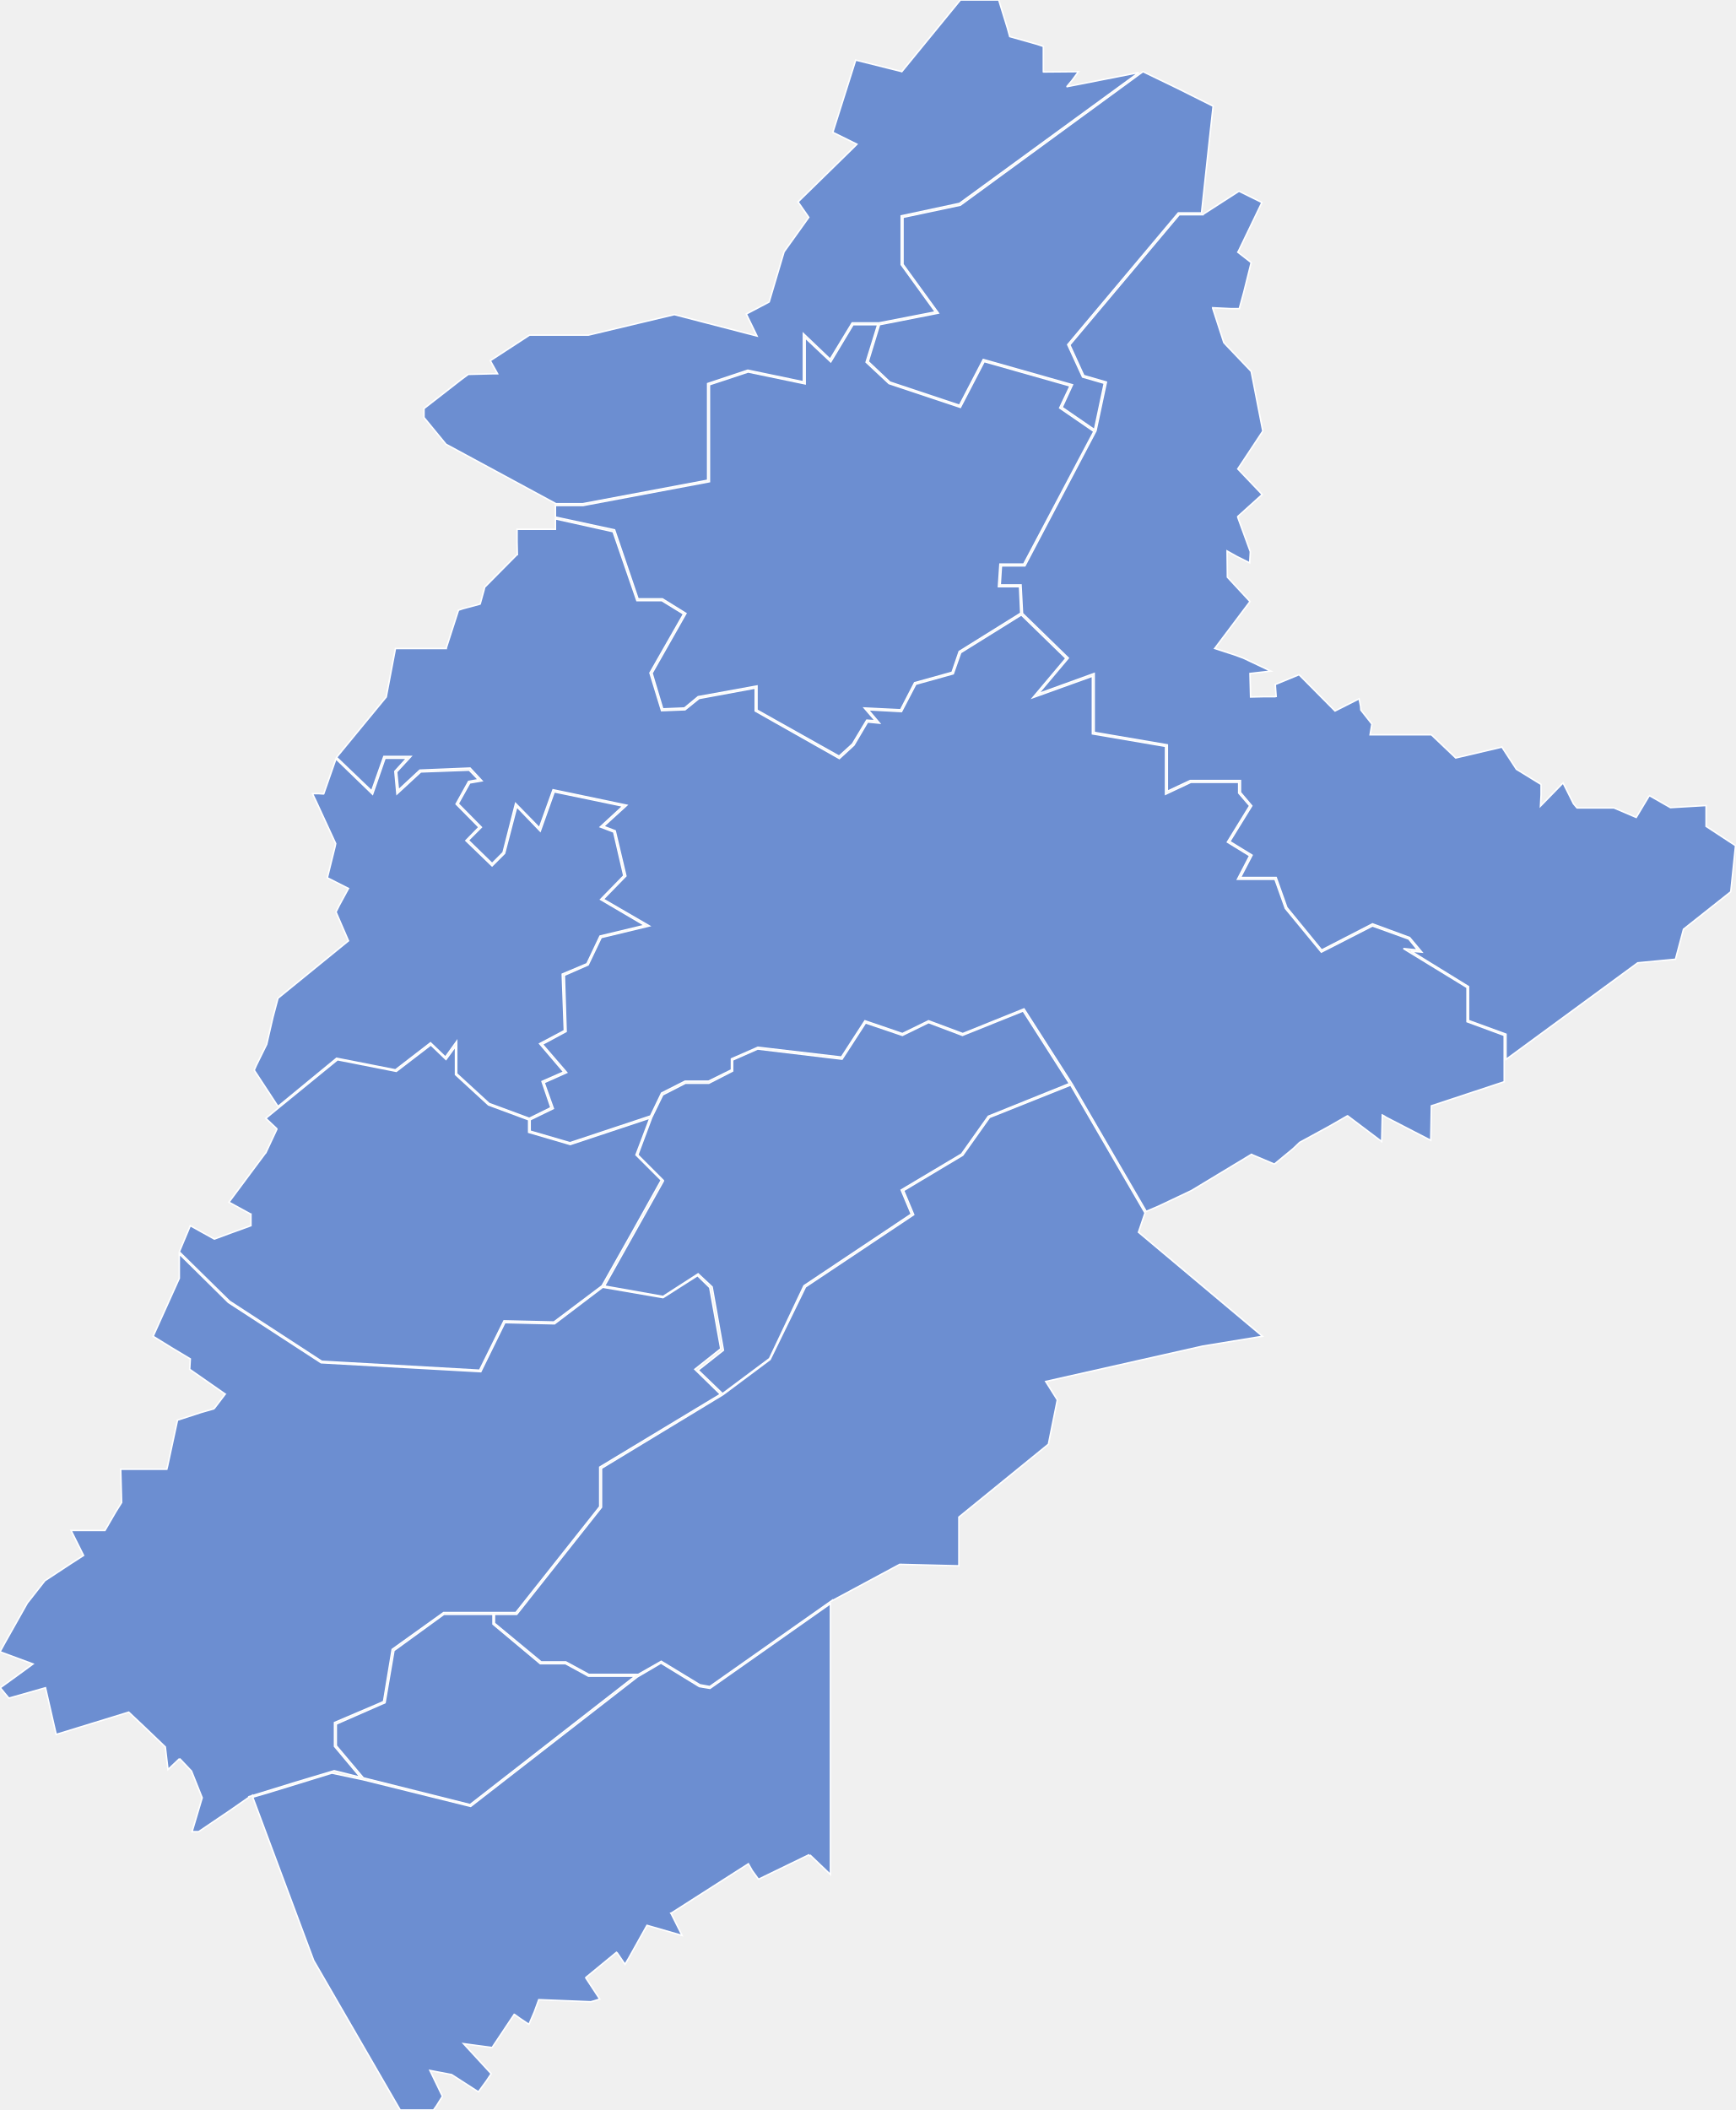
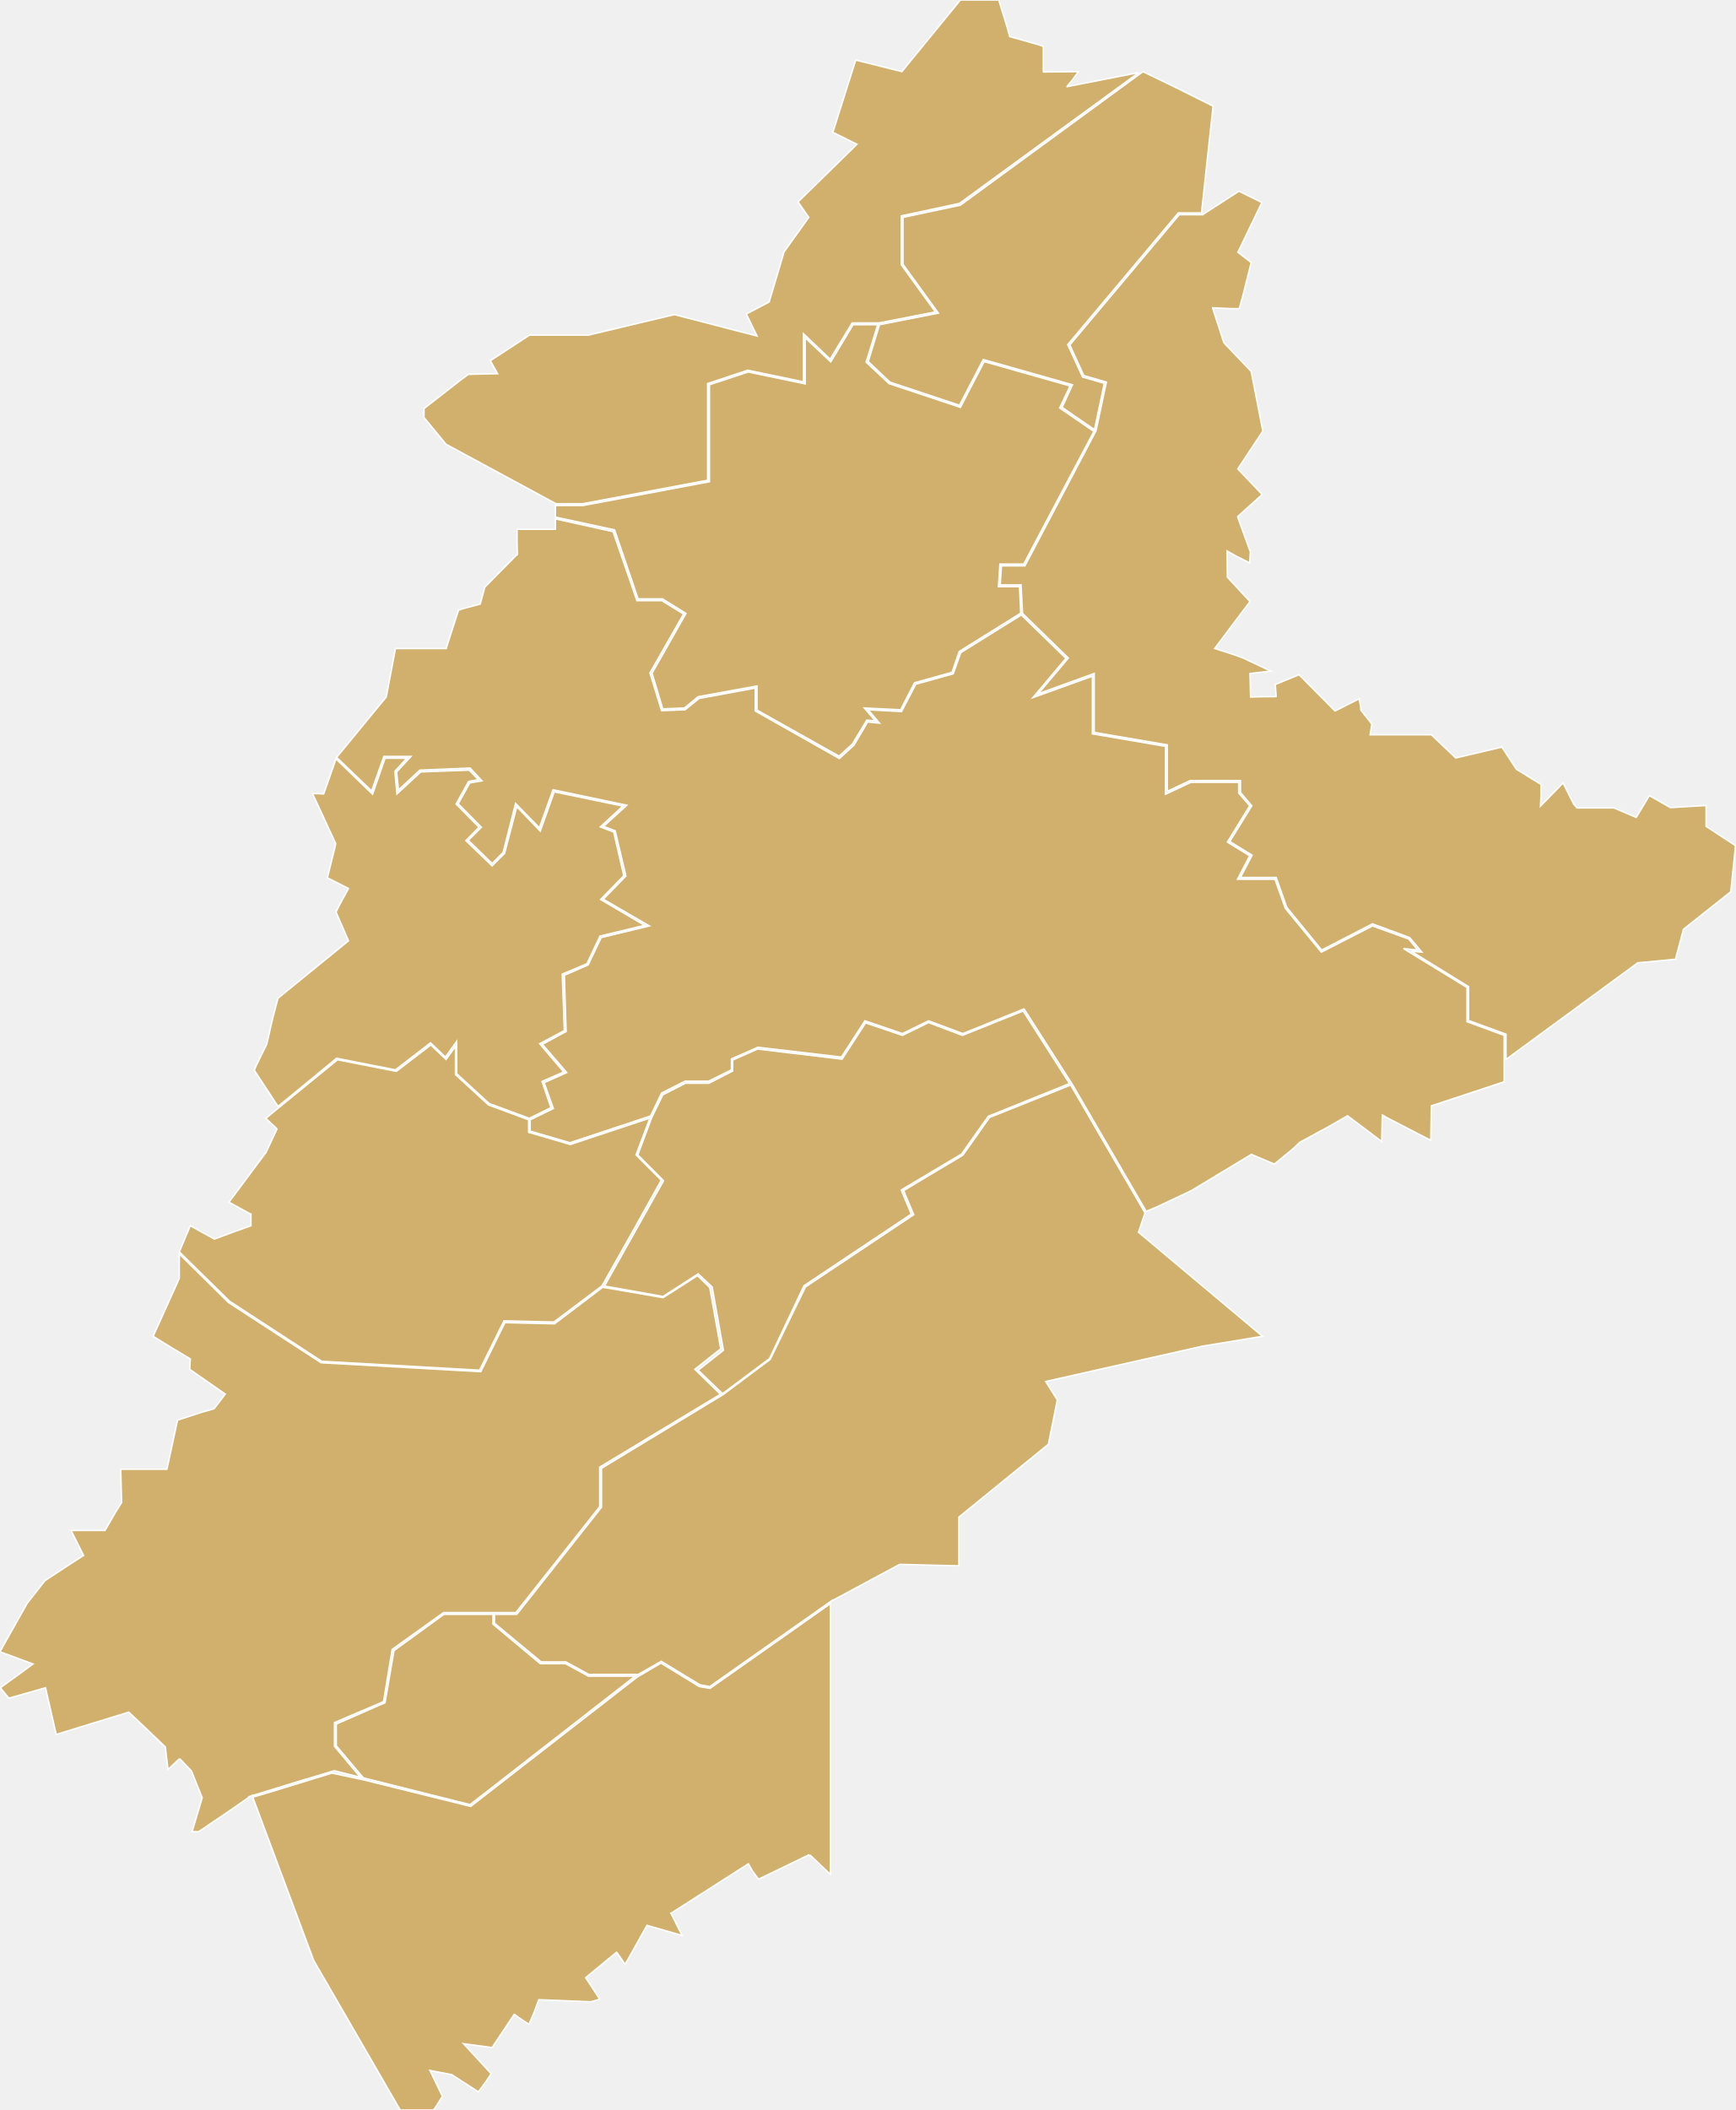
<svg xmlns="http://www.w3.org/2000/svg" id="regiao_07" data-name="regiao 07" viewBox="0 0 583.7 709.6">
  <style>
        .bairro {
-             fill: #6c8ed1; /* Cor base da Região 07 (azul) */
+             fill: #d1af6c; /* Cor base da Região 07 (azul) */
            stroke: #FFFFFF;
            stroke-width: 0.5;
            transition: fill 0.2s ease-in-out;
        }
        .bairro:hover {
            fill: #FFD700 !important; /* Amarelo dourado para hover */
            cursor: pointer;
        }
        .bairro.selecionado {
            fill: #E44D26 !important; /* Laranja para o item clicado/selecionado */
        }
    </style>
  <g id="itaperuna" class="bairro">
    <polygon points="493.4 343.6 493.4 332.1 472 319 476.8 319.5 473.8 315.8 461.6 311.4 444.4 320.2 432.3 305.5 428.8 295.7 416.2 295.7 420.3 287.8 412.8 283.2 420.3 271 416.6 266.7 416.6 263.1 400.5 263.1 392 267.1 392 251 367.4 246.8 367.4 227.4 347.4 234.6 358.5 221.4 343.5 206.8 323.1 219.5 320.6 226.6 308 230.1 303.2 239.3 292 238.7 295.8 243.2 291.8 242.8 287.2 250.6 282.3 255.1 254 239.1 254 231.4 235.1 234.9 230.4 238.7 222.5 239 218.6 226.3 229.9 206.5 222.6 202 214.2 202 206.2 178.8 186.8 174.5 186.8 177.9 186.8 177.9 186.8 178 173.9 178 173.9 182.2 174 186.5 173.9 186.5 173.9 186.5 173.6 186.8 163 197.5 162.8 198.4 161.5 203.1 161.4 203.1 161.3 203.2 155.7 204.7 154.2 205.2 150.1 217.9 150.1 218.1 150.1 218.1 150 218.1 133 218.1 129.9 234.4 113.2 254.7 125 266 129.1 254.4 138.2 254.4 133.4 259.6 134 265.7 141.2 259 158.1 258.3 162.1 262.6 158 263.3 154.1 270.3 161.9 278.2 157.5 282.6 165.5 290.4 169.2 286.7 173.4 270.2 181.4 278.4 186 265.6 210.8 270.8 203 277.9 206.9 279.4 210.5 294.6 202.9 302.4 218.4 311.4 202.2 315.3 197.8 324.5 189.8 328 190.4 346.9 182.4 351.2 190.6 360.7 183 364.1 186.1 372.8 178.3 376.6 178.3 380.4 191.7 384.3 218.8 375.3 222.5 367.6 230.4 363.6 238.3 363.6 246 359.8 246 356.1 254.9 352.2 283 355.5 290.9 343.3 303.5 347.6 312.3 343.3 323.8 347.6 344.4 339.3 360.6 364.6 360.6 364.6 385.5 407.4 389.5 405.7 400.7 400.4 420.9 388.2 421.5 388.5 421.5 388.5 422 388.7 428.6 391.5 434.9 386.3 437.1 384.2 447 378.8 453.1 375.3 453.2 375.4 453.3 375.3 464.7 383.9 464.9 375 465.5 375.3 465.5 375.3 466.1 375.7 481.2 383.5 481.4 371.9 505.9 363.8 505.9 356.9 505.9 356.7 505.9 356.7 505.9 348.2 493.4 343.6" />
  </g>
  <g id="miracema" class="bairro">
    <path d="M60.3,421l16.9,16.6,31,20.2,53.1,3,8.2-16.6,16.8.4,16.2-12.2c6.7-11.8,13.3-23.6,19.9-35.5l-8.4-8.4-.1-.1,4.7-12.4-26.8,8.9-14-4.1v-4.2l-13.5-5-11.1-10.2v-9.5l-3.2,4.4-5.1-4.9-11.6,8.9-19.8-3.9-19.6,16h0l-4.5,3.7,3.6,3.4.1.1v.2l-3.7,7.9-.2.2h0l-4.1,5.5L77,404.3l7.3,4h.1v3.9l-6.9,2.5-5.4,2-3.8-2.1L64,412.2Z" />
  </g>
  <g id="bom_jesus_de_itabapoana" class="bairro">
    <polygon points="481.4 247.1 460.9 247.1 460.9 247.1 460.8 247.1 461.4 243.5 457.7 238.8 457.6 237.5 457.1 235 449.2 239 449 239.1 436.9 226.9 428.9 230.2 429.2 234.2 428.8 234.2 428.8 234.3 424.9 234.3 420.6 234.4 420.4 226.5 421.3 226.4 427.4 225.7 418.1 221.3 415.1 220.2 408.6 218.1 408.7 218 408.6 218 420.4 202.3 415.2 196.7 412.8 194.1 412.7 185.3 415.9 187.1 420.3 189.3 420.5 185.9 420.5 185.5 416.3 174 416.4 173.9 416.3 173.7 424.5 166.3 416.5 157.9 416.3 157.7 416.3 157.7 416.3 157.7 421 150.6 424.7 145 424.7 144.9 420.8 124.9 412.6 116.3 411.6 115.2 411.6 115.2 407.9 103.8 408 103.8 407.9 103.5 414.1 103.8 416.8 103.8 418.3 98.3 420.8 88.3 416.3 84.8 416.6 84.3 424.4 68.1 416.7 64.3 404.6 72.1 404.6 72.2 396.6 72.2 359.8 116 364.5 126.3 372.1 128.5 368.6 144.9 368.6 144.9 344.7 190.3 336.8 190.3 336.4 196.7 343.4 196.7 343.9 206.3 359.3 221.3 349.2 233.3 368 226.5 368 246.3 392.6 250.5 392.6 266.1 400.3 262.5 417.2 262.5 417.2 266.5 421 271 413.6 283 421.1 287.6 417.2 295.1 429.2 295.1 432.8 305.2 444.5 319.5 461.6 310.7 474.1 315.3 478.2 320.2 474.6 319.9 493.9 331.8 493.9 343.2 506.5 347.8 506.5 356.3 550.8 323.8 563.5 322.6 566.2 312.5 582.1 299.9 583.7 284.4 573.8 277.9 573.8 277.7 573.8 277.7 573.8 277.5 573.8 270.9 561.8 271.6 554.8 267.6 554.5 267.9 550.3 274.9 542.8 271.7 530.6 271.7 530.5 271.7 530.5 271.7 530.4 271.7 530.3 271.6 529.2 270.3 525.7 263.3 518.1 271.1 518.3 267.3 518.3 263.8 510 258.7 505.1 251.2 504.9 251.3 489.6 254.9 481.4 247.1" />
  </g>
  <g id="santo_antonio_de_padua" class="bairro">
    <polygon points="83.8 604.2 84.1 604.1 84.1 604.1 84.5 604 84.8 603.8 84.8 603.9 99.4 599.4 112.4 595.5 121.2 597.7 112.5 587.3 112.5 579.3 128.2 572.6 129 572.2 131.9 554.7 149.2 542.3 166.3 542.3 173.5 542.3 201.7 506.7 201.7 493.4 242.3 468.9 233.7 460.5 242.4 453.6 238.7 433 234.6 429 223 436.4 202.7 432.9 186.5 445.2 169.8 444.8 161.7 461.3 108 458.3 76.8 438 60.3 421.7 60.3 429.9 51.5 449.4 57.5 453.1 64 457 63.8 460.5 75.7 468.8 75.6 468.9 75.7 468.9 73.5 471.8 72.2 473.5 72.1 473.6 71.9 473.8 67.7 475 59.7 477.6 56.4 492.9 56.1 494.1 40.6 494.1 40.9 505.3 38.9 508.5 35.3 514.7 23.9 514.7 28.1 523.1 23.6 526 15.1 531.6 10 538.1 9.2 539.1 1.7 552.4 0 555.5 11.1 559.6 8.1 561.8 0.1 567.6 2.4 570.4 3 571.1 15.3 567.6 18.9 583.3 43.3 575.8 48.6 580.8 55.6 587.5 56.5 595.1 60.2 591.6 60.4 591.8 60.6 591.6 64.1 595.3 64.4 595.6 68 604.6 64.6 616 66.8 616 77.3 608.9 83.9 604.3 83.8 604.2" />
  </g>
  <g id="itaocara" class="bairro">
    <polygon points="238.8 567.8 235.2 567.2 222.3 559.3 214.3 564 158.3 607.5 122 598.5 111.6 596.3 91.1 602.6 85 604.4 105.5 659.3 134.6 709.6 145.8 709.6 146.8 708.2 148.8 705 144.6 696.3 151.9 697.7 160.9 703.5 163.6 699.8 165.2 697.4 155.9 687.3 165.5 688.6 172.9 677.5 173 677.6 173.1 677.5 174.9 678.8 177.9 680.8 179.7 676.6 181.2 672.5 198.7 673.2 199.8 672.9 201.7 672.3 197.1 665.3 197 665.1 197 665.1 197 665.1 197.2 664.9 207.3 656.6 207.5 656.9 207.6 656.8 210.2 660.6 211.4 658.6 217.6 647.5 229.4 650.9 225.8 643.7 225.6 643.4 225.9 643.3 251.7 626.8 253 629.1 255.1 632 272 623.8 272.4 624.2 272.6 624 279.3 630.4 279.3 539.3 238.8 567.8" />
  </g>
  <g id="varre-sai" class="bairro">
    <polygon points="303.7 73.1 303.7 88.9 315.6 105.3 295.8 109.2 292 121.6 299.3 128.5 322.7 136.3 330.7 120.9 360.7 129.4 357.2 137 368.1 144.5 371.4 128.9 364.1 126.8 359.1 115.9 396.3 71.6 404.1 71.6 406.7 47.5 408 35.7 396 29.7 384.4 24.1 384.4 24.1 323 69 303.7 73.1" />
  </g>
  <g id="porciuncula" class="bairro">
    <polygon points="238 161.5 238 129 251.5 124.5 270.2 128.4 270.2 112.2 279.2 120.8 286.6 108.6 295.6 108.6 314.6 104.9 303.1 89 303.1 72.6 322.7 68.4 383 24.4 359.1 29.1 359.2 28.9 359 28.9 360.5 27.1 362.7 24.1 351.1 24.2 351.1 24.1 350.9 24.1 350.9 15.6 348.8 14.9 339.6 12.3 338.8 9.4 335.9 0 323 0 303.3 24.1 303 24 303 24 301 23.5 287.8 20.2 280.1 44.5 288.2 48.5 288.1 48.6 288.1 48.6 286.9 49.8 268.4 67.9 271.6 72.5 272 73.1 263.7 84.7 258.7 101.5 258.6 101.6 251 105.6 254.6 113 226.8 105.8 197.9 112.7 197.7 112.7 197.7 112.7 178.1 112.7 164.9 121.3 167.3 125.6 167 125.6 167.1 125.7 166.6 125.7 165.8 125.7 157.5 125.9 155.2 127.6 142.6 137.4 142.6 140.4 150 149.4 186.8 169.3 186.8 169.4 196 169.4 238 161.5" />
  </g>
  <g id="cambuci" class="bairro">
    <polygon points="332.8 375.8 323.8 388.5 303.9 400.4 307.3 408.5 270.9 432.8 259 457.2 243.2 469 243.2 469 202.3 493.8 202.3 506.9 173.8 542.9 166.3 542.9 166.3 545.9 182 558.9 190.3 558.9 198 563.1 214.5 563.1 214.5 563.2 222.4 558.7 235.4 566.6 238.7 567.2 279.9 538.2 279.9 538.3 302.6 526.1 322.5 526.6 322.5 510.2 352.6 485.7 355.6 470.8 351.7 464.6 404.5 452.7 424.6 449.4 382.9 414.4 385.1 407.9 360.1 364.9 332.8 375.8" />
  </g>
  <g id="laje_de_muriae" class="bairro">
    <polygon points="133 359.8 144.8 350.7 149.8 355.5 153.6 350.2 153.6 361.1 164.5 371.1 178 376.1 185.3 372.5 182.3 363.7 189.6 360.5 181.5 351 189.8 346.6 189.1 327.6 197.4 324.1 201.8 314.8 216.8 311.2 202 302.5 209.8 294.5 206.4 279.8 201.9 278.1 209.5 271.1 186.4 266.3 181.7 279.5 173.8 271.3 169.7 287 165.5 291.2 156.7 282.7 161.1 278.2 153.4 270.4 157.6 262.8 160.9 262.2 157.8 259 141.5 259.6 133.5 267 132.8 259.4 136.8 255 129.5 255 125.3 267.1 113 255.2 108.9 266.9 108.7 266.9 108.7 267 107.2 266.9 105.1 266.9 106.2 269.2 112.9 283.7 112.9 283.7 112.9 283.7 112.7 284.7 110.1 295.2 116.8 298.6 117.1 298.7 117 298.7 117.2 298.8 114.1 304.5 113 306.7 117.2 316.4 93.5 335.7 91.8 342.1 89.7 351.2 86.2 358.3 85.5 359.9 93.5 372.1 113.2 355.9 133 359.8" />
  </g>
  <g id="aperibe" class="bairro">
    <polygon points="190.2 559.5 181.7 559.5 165.8 546.2 165.8 542.9 149.3 542.9 132.5 555.1 129.5 572.6 129.4 572.7 128.4 573.1 113.1 579.8 113.1 587.1 122.2 597.9 158.1 606.9 213.6 563.7 197.9 563.7 190.2 559.5" />
  </g>
  <g id="sao_joao_de_uba" class="bairro">
    <path d="M270.4,432.4l36.1-24.1-3.4-8.1,20.3-12.1,9-12.7,27.3-11L344.1,340l-20.4,8.2-11.4-4.3-8.8,4.3L291.1,344l-7.9,12.2-28.4-3.4-8.4,3.7v3.7l-8,4.1h-7.9l-7.6,3.9-3.7,7.6-4.7,12.6,8.5,8.5.1.1v.2l-19.8,35.3L223,436l11.8-7.6,4.7,4.4,3.8,21.3-8.5,6.7,8.2,7.9,15.8-11.8Z" />
  </g>
  <g id="natividade" class="bairro">
    <polygon points="335.8 197.3 336.3 189.7 344.3 189.7 367.9 145.1 356.4 137.2 359.9 129.8 331 121.6 323 137 299 129 291.3 121.8 295.2 109.2 286.9 109.2 279.4 121.7 270.8 113.6 270.8 129.1 251.6 125.1 238.6 129.4 238.6 162 196.1 170 186.8 170 186.8 173.9 206.7 178.2 214.6 201.4 222.8 201.4 230.7 206.3 219.3 226.4 222.9 238.4 230.2 238.1 234.8 234.3 254.6 230.7 254.6 238.8 282.2 254.3 286.7 250.2 291.5 242.2 291.7 242.2 294.4 242.4 290.7 238.1 302.9 238.7 307.6 229.6 320.2 226.1 322.6 219.1 343.3 206.2 342.9 197.3 335.8 197.3" />
  </g>
</svg>
